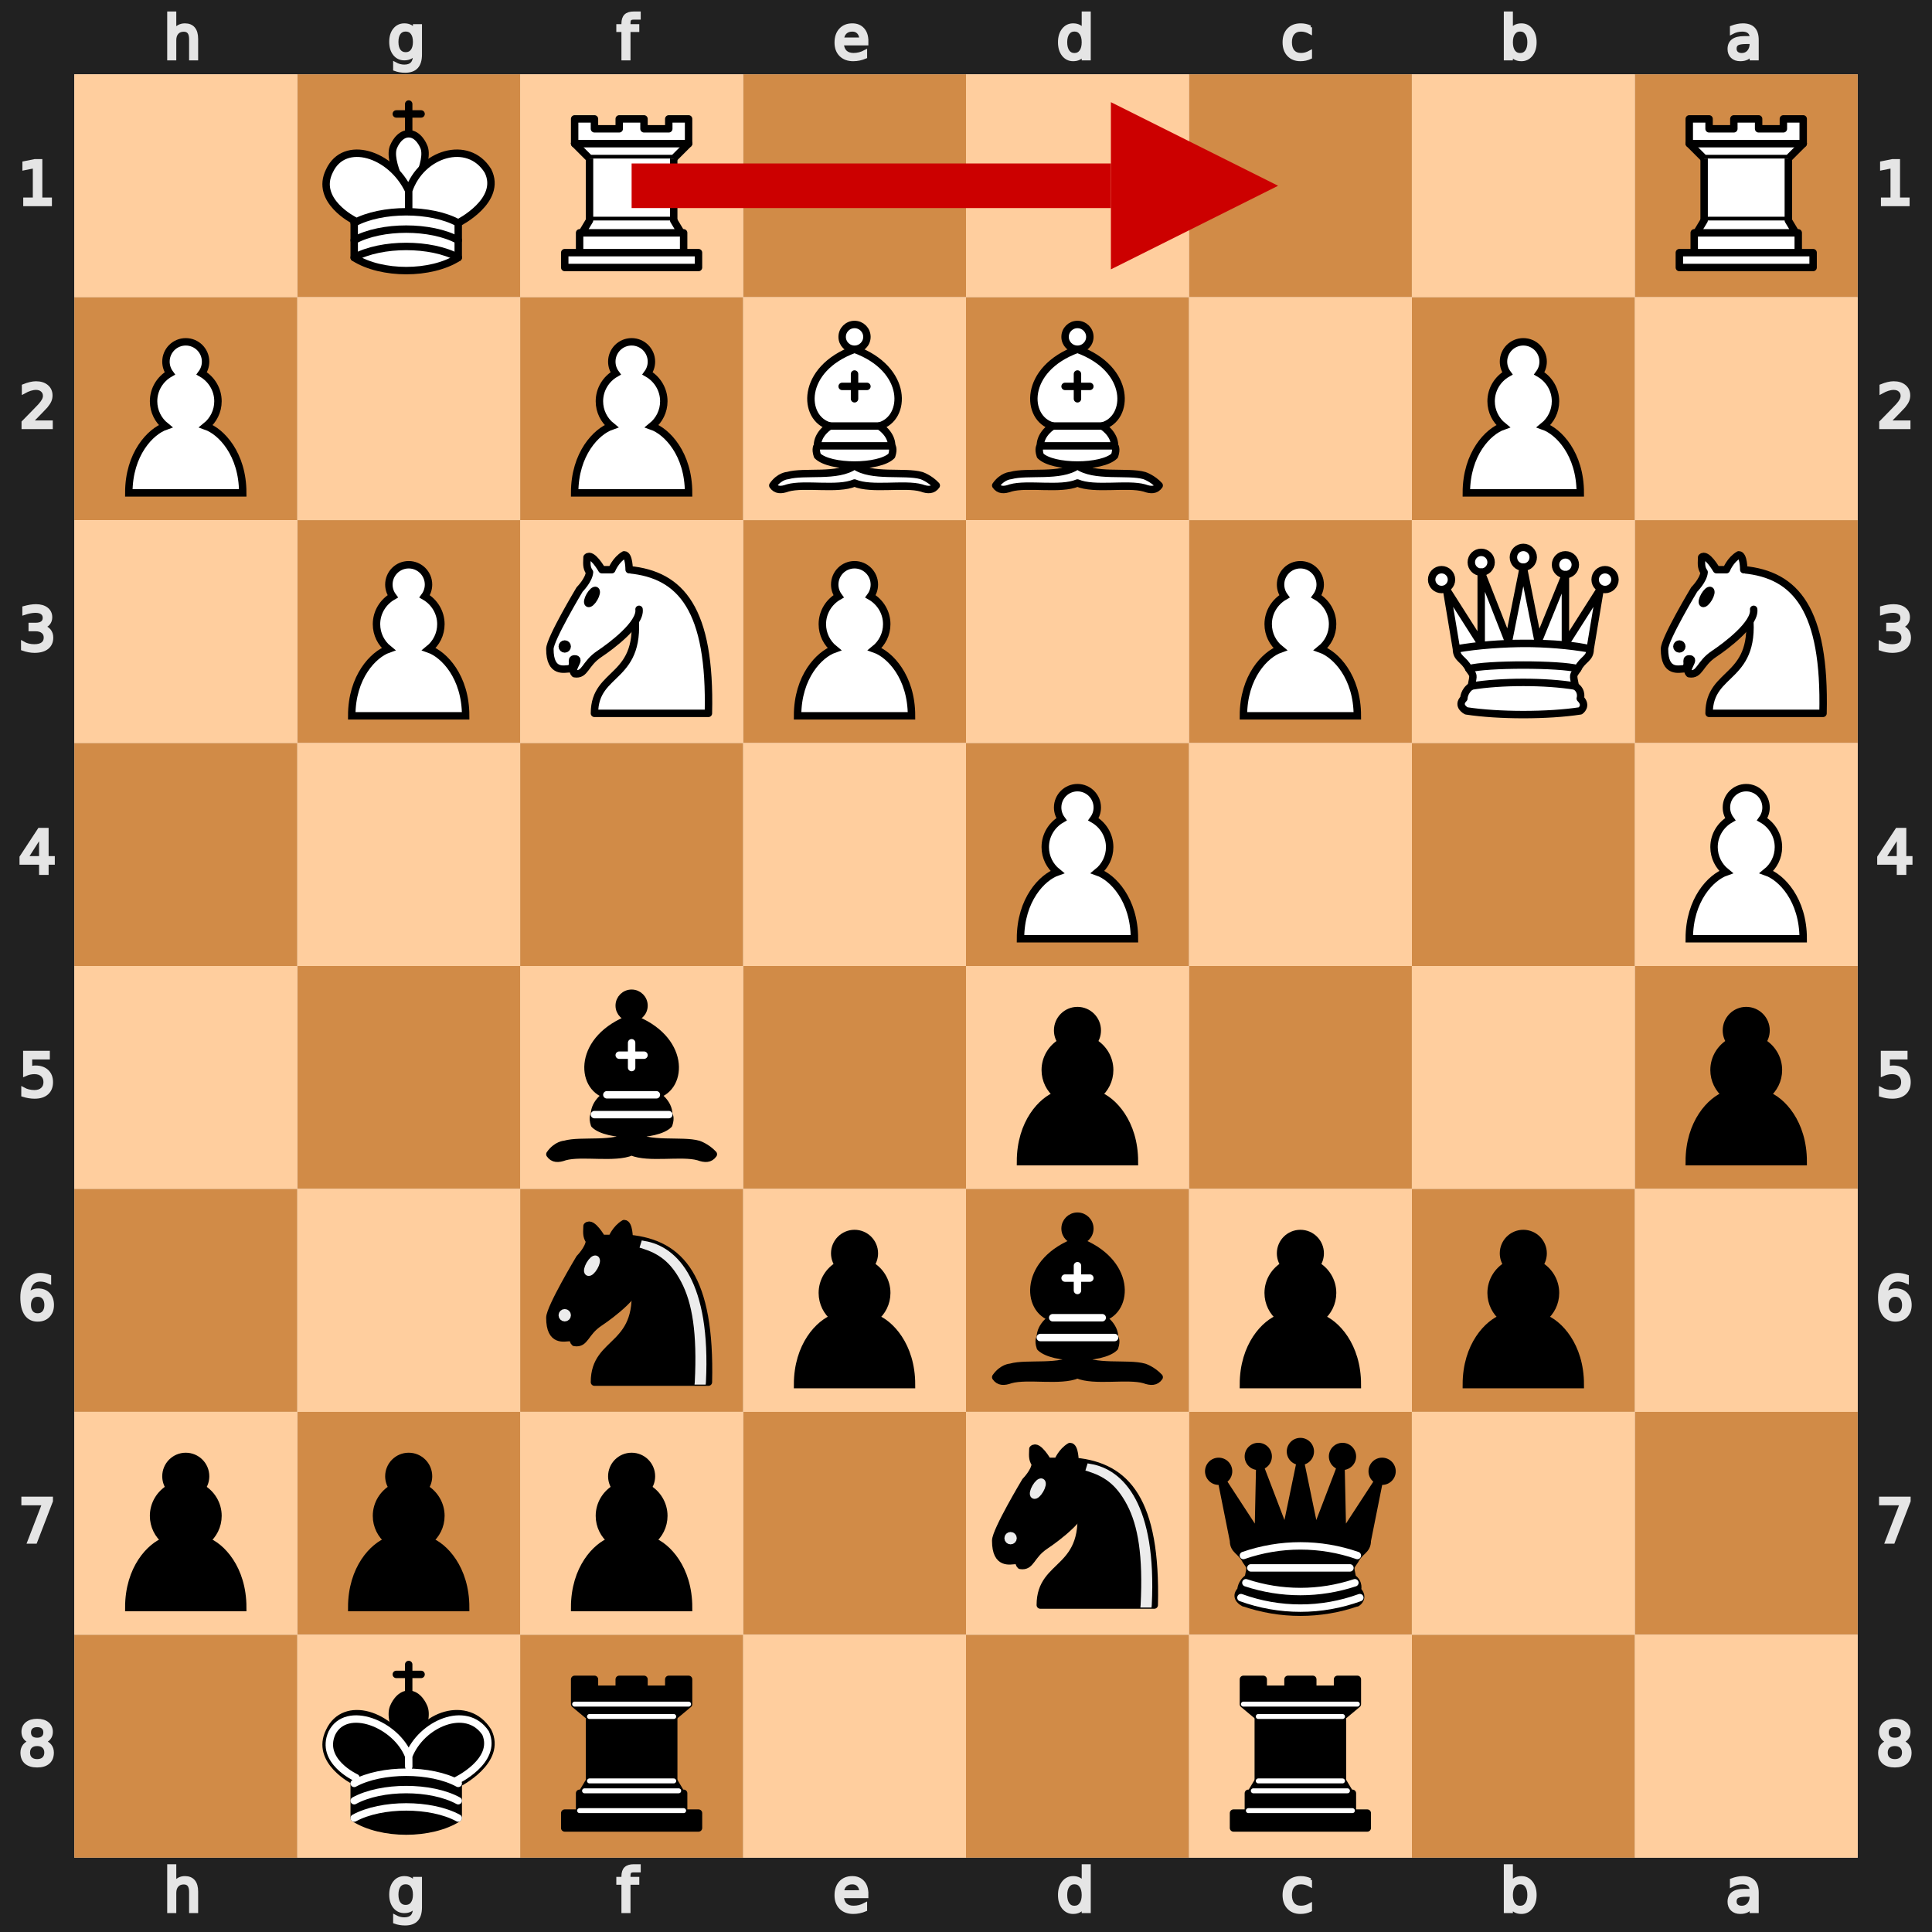
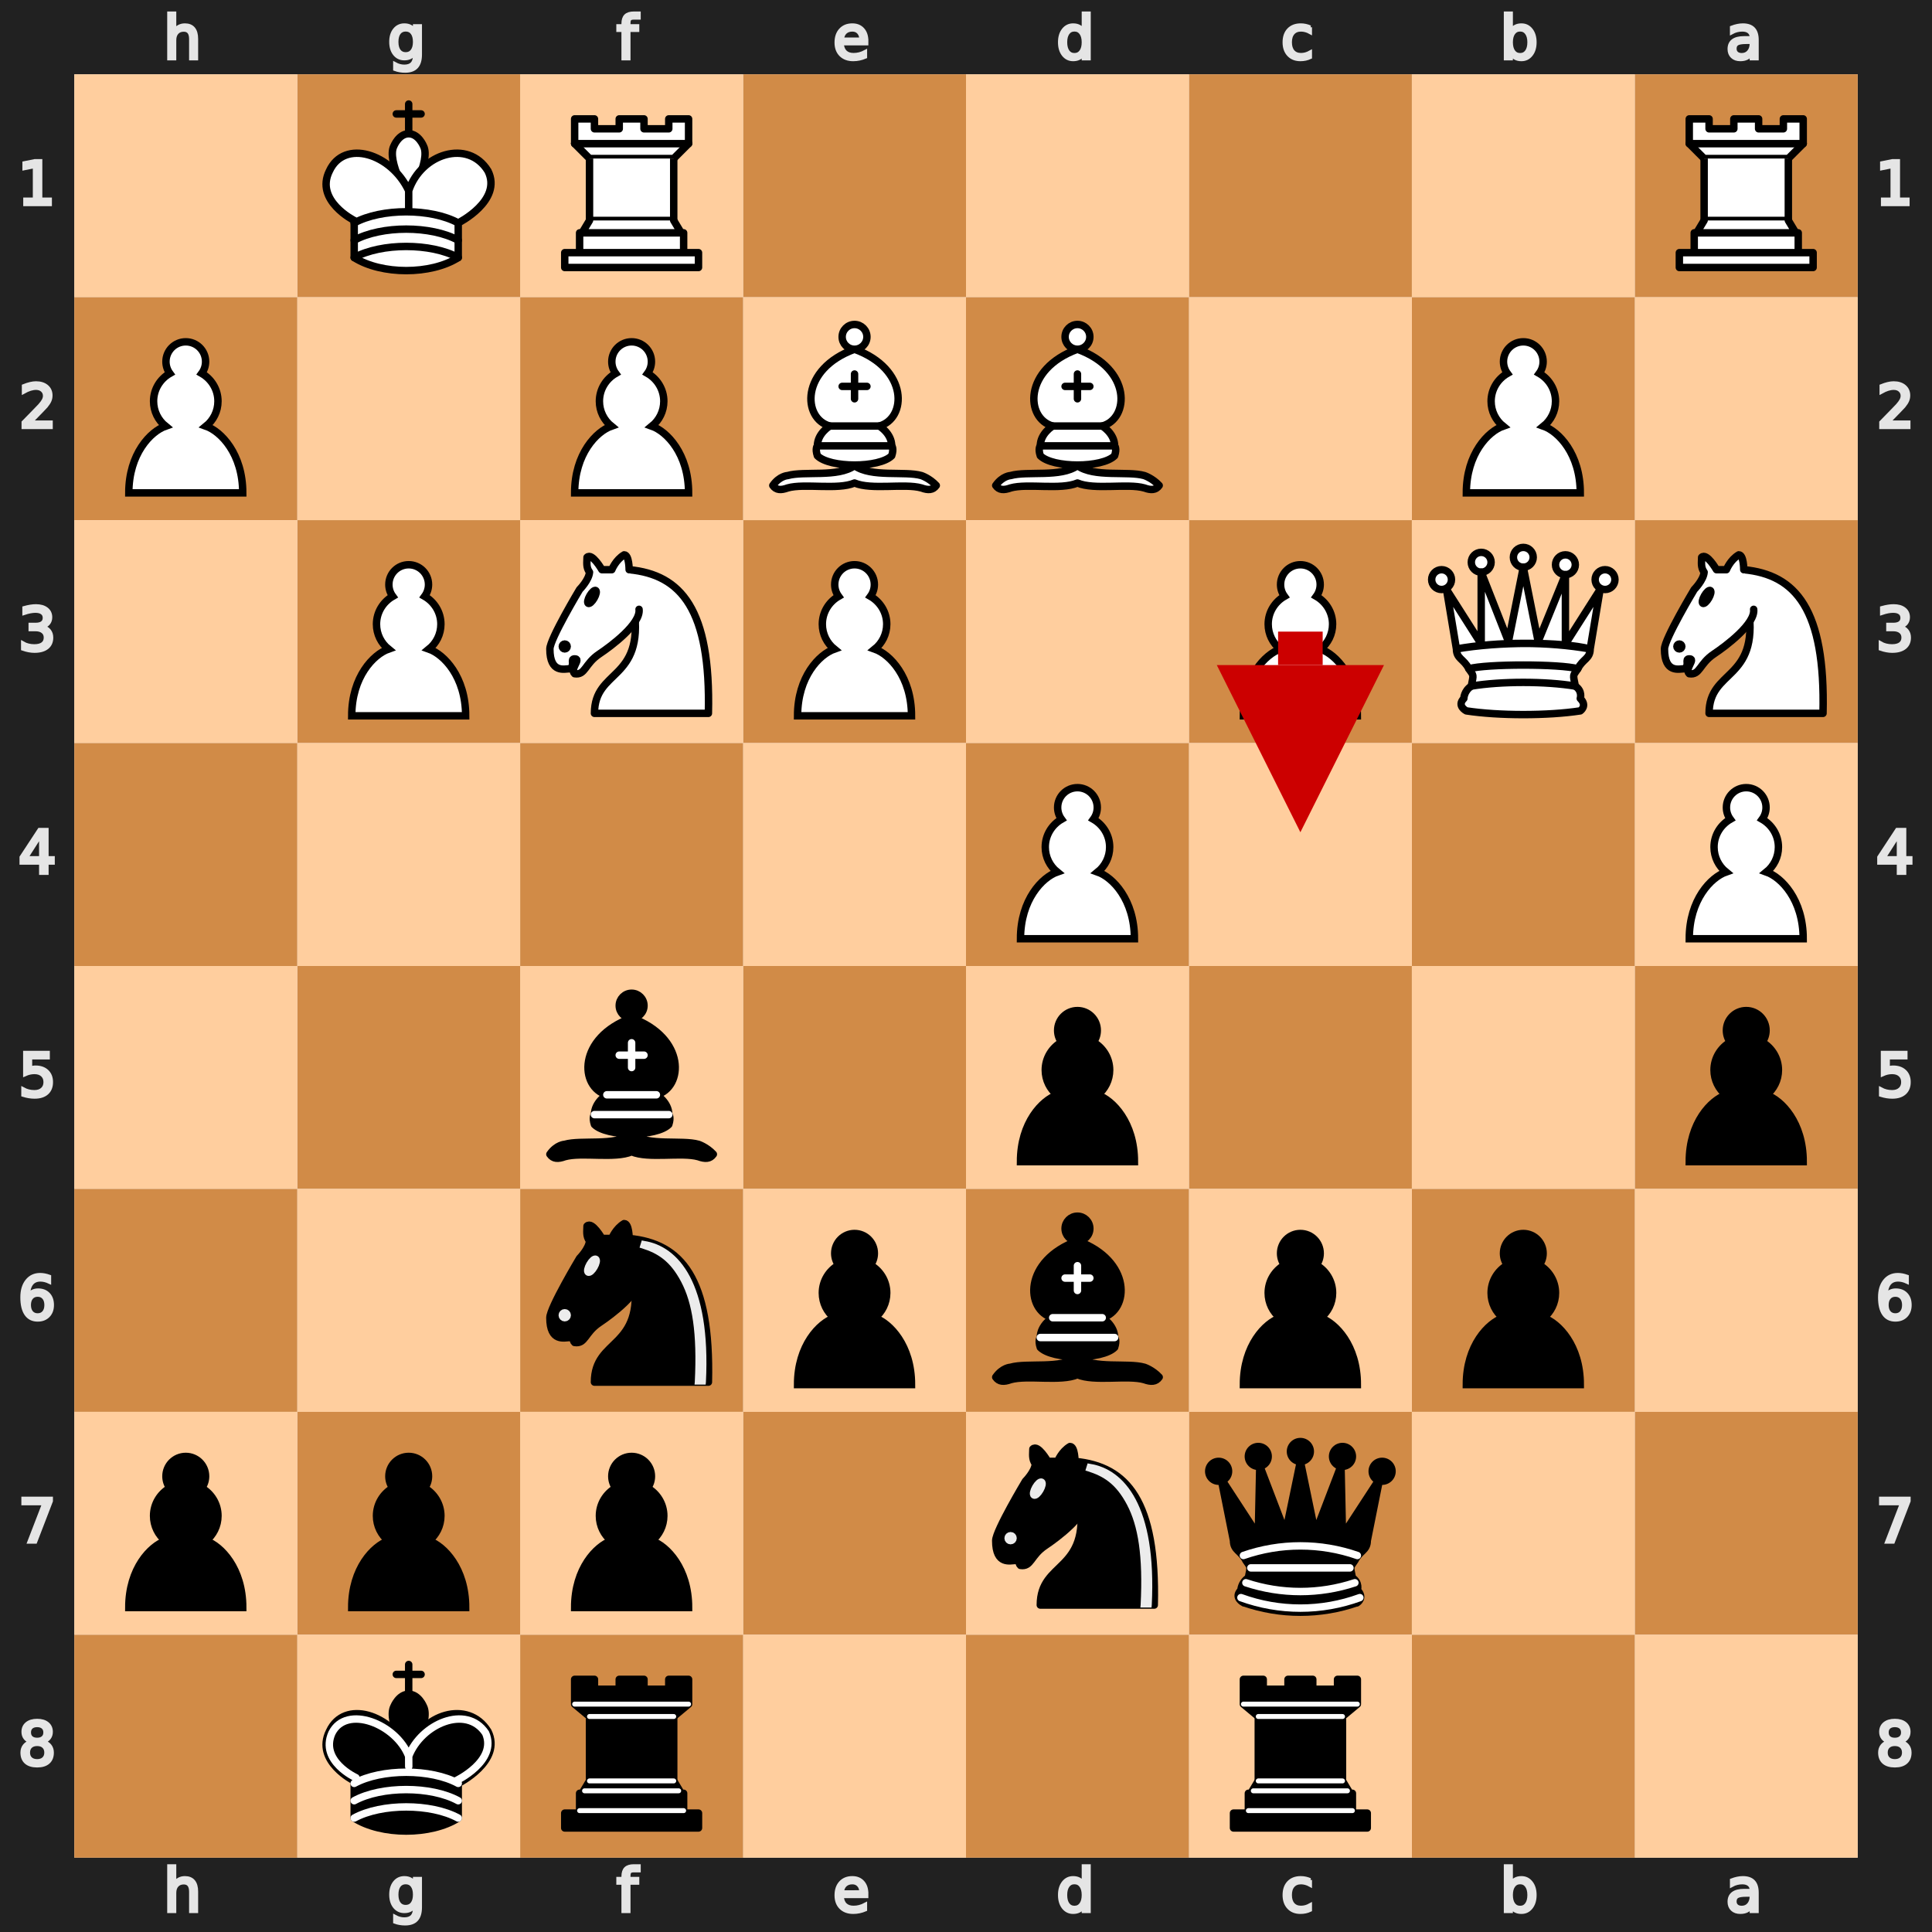
<svg xmlns="http://www.w3.org/2000/svg" xmlns:xlink="http://www.w3.org/1999/xlink" viewBox="0 0 390 390" width="520" height="520">
  <defs>
    <g id="white-pawn" class="white pawn">
      <path d="M22.5 9c-2.21 0-4 1.79-4 4 0 .89.29 1.71.78 2.38C17.33 16.5 16 18.59 16 21c0 2.03.94 3.84 2.41 5.03-3 1.06-7.41 5.55-7.41 13.47h23c0-7.92-4.41-12.41-7.41-13.47 1.47-1.19 2.41-3 2.41-5.03 0-2.41-1.33-4.5-3.28-5.62.49-.67.78-1.49.78-2.38 0-2.21-1.79-4-4-4z" fill="#fff" stroke="#000" stroke-width="1.5" stroke-linecap="round" />
    </g>
    <g id="white-knight" class="white knight" fill="none" fill-rule="evenodd" stroke="#000" stroke-width="1.5" stroke-linecap="round" stroke-linejoin="round">
      <path d="M 22,10 C 32.5,11 38.5,18 38,39 L 15,39 C 15,30 25,32.5 23,18" style="fill:#ffffff; stroke:#000000;" />
      <path d="M 24,18 C 24.38,20.91 18.45,25.37 16,27 C 13,29 13.18,31.34 11,31 C 9.958,30.06 12.41,27.96 11,28 C 10,28 11.19,29.23 10,30 C 9,30 5.997,31 6,26 C 6,24 12,14 12,14 C 12,14 13.89,12.1 14,10.5 C 13.27,9.506 13.5,8.5 13.5,7.5 C 14.5,6.5 16.5,10 16.5,10 L 18.5,10 C 18.5,10 19.28,8.008 21,7 C 22,7 22,10 22,10" style="fill:#ffffff; stroke:#000000;" />
      <path d="M 9.5 25.5 A 0.5 0.5 0 1 1 8.5,25.5 A 0.5 0.5 0 1 1 9.5 25.5 z" style="fill:#000000; stroke:#000000;" />
      <path d="M 15 15.5 A 0.5 1.5 0 1 1 14,15.5 A 0.5 1.5 0 1 1 15 15.5 z" transform="matrix(0.866,0.5,-0.5,0.866,9.693,-5.173)" style="fill:#000000; stroke:#000000;" />
    </g>
    <g id="white-bishop" class="white bishop" fill="none" fill-rule="evenodd" stroke="#000" stroke-width="1.5" stroke-linecap="round" stroke-linejoin="round">
      <g fill="#fff" stroke-linecap="butt">
        <path d="M9 36c3.39-.97 10.11.43 13.5-2 3.39 2.43 10.11 1.03 13.5 2 0 0 1.65.54 3 2-.68.97-1.65.99-3 .5-3.39-.97-10.11.46-13.5-1-3.39 1.46-10.11.03-13.5 1-1.354.49-2.323.47-3-.5 1.354-1.94 3-2 3-2zM15 32c2.5 2.5 12.5 2.5 15 0 .5-1.5 0-2 0-2 0-2.5-2.5-4-2.5-4 5.5-1.5 6-11.5-5-15.5-11 4-10.5 14-5 15.5 0 0-2.5 1.5-2.5 4 0 0-.5.5 0 2zM25 8a2.5 2.5 0 1 1-5 0 2.5 2.5 0 1 1 5 0z" />
      </g>
      <path d="M17.5 26h10M15 30h15m-7.5-14.5v5M20 18h5" stroke-linejoin="miter" />
    </g>
    <g id="white-rook" class="white rook" fill="#fff" fill-rule="evenodd" stroke="#000" stroke-width="1.5" stroke-linecap="round" stroke-linejoin="round">
      <path d="M9 39h27v-3H9v3zM12 36v-4h21v4H12zM11 14V9h4v2h5V9h5v2h5V9h4v5" stroke-linecap="butt" />
      <path d="M34 14l-3 3H14l-3-3" />
      <path d="M31 17v12.5H14V17" stroke-linecap="butt" stroke-linejoin="miter" />
      <path d="M31 29.5l1.5 2.5h-20l1.5-2.5" />
      <path d="M11 14h23" fill="none" stroke-linejoin="miter" />
    </g>
    <g id="white-queen" class="white queen" fill="#fff" fill-rule="evenodd" stroke="#000" stroke-width="1.5" stroke-linecap="round" stroke-linejoin="round">
      <path d="M8 12a2 2 0 1 1-4 0 2 2 0 1 1 4 0zM24.5 7.5a2 2 0 1 1-4 0 2 2 0 1 1 4 0zM41 12a2 2 0 1 1-4 0 2 2 0 1 1 4 0zM16 8.5a2 2 0 1 1-4 0 2 2 0 1 1 4 0zM33 9a2 2 0 1 1-4 0 2 2 0 1 1 4 0z" />
      <path d="M9 26c8.5-1.5 21-1.5 27 0l2-12-7 11V11l-5.5 13.5-3-15-3 15-5.5-14V25L7 14l2 12zM9 26c0 2 1.5 2 2.5 4 1 1.5 1 1 .5 3.5-1.5 1-1.5 2.5-1.5 2.5-1.5 1.5.5 2.5.5 2.5 6.5 1 16.5 1 23 0 0 0 1.5-1 0-2.5 0 0 .5-1.5-1-2.5-.5-2.5-.5-2 .5-3.5 1-2 2.5-2 2.5-4-8.5-1.5-18.5-1.5-27 0z" stroke-linecap="butt" />
      <path d="M11.5 30c3.5-1 18.5-1 22 0M12 33.5c6-1 15-1 21 0" fill="none" />
    </g>
    <g id="white-king" class="white king" fill="none" fill-rule="evenodd" stroke="#000" stroke-width="1.5" stroke-linecap="round" stroke-linejoin="round">
      <path d="M22.5 11.63V6M20 8h5" stroke-linejoin="miter" />
      <path d="M22.5 25s4.5-7.5 3-10.5c0 0-1-2.5-3-2.5s-3 2.5-3 2.5c-1.5 3 3 10.5 3 10.5" fill="#fff" stroke-linecap="butt" stroke-linejoin="miter" />
      <path d="M11.5 37c5.5 3.5 15.5 3.5 21 0v-7s9-4.5 6-10.5c-4-6.5-13.5-3.5-16 4V27v-3.5c-3.5-7.5-13-10.5-16-4-3 6 5 10 5 10V37z" fill="#fff" />
      <path d="M11.5 30c5.5-3 15.5-3 21 0m-21 3.5c5.5-3 15.5-3 21 0m-21 3.5c5.5-3 15.5-3 21 0" />
    </g>
    <g id="black-pawn" class="black pawn">
      <path d="M22.5 9c-2.21 0-4 1.79-4 4 0 .89.29 1.71.78 2.38C17.33 16.5 16 18.59 16 21c0 2.03.94 3.84 2.41 5.03-3 1.06-7.41 5.55-7.41 13.47h23c0-7.92-4.41-12.41-7.41-13.47 1.47-1.19 2.41-3 2.41-5.03 0-2.41-1.33-4.5-3.28-5.62.49-.67.78-1.49.78-2.38 0-2.21-1.79-4-4-4z" fill="#000" stroke="#000" stroke-width="1.5" stroke-linecap="round" />
    </g>
    <g id="black-knight" class="black knight" fill="none" fill-rule="evenodd" stroke="#000" stroke-width="1.5" stroke-linecap="round" stroke-linejoin="round">
      <path d="M 22,10 C 32.5,11 38.5,18 38,39 L 15,39 C 15,30 25,32.5 23,18" style="fill:#000000; stroke:#000000;" />
      <path d="M 24,18 C 24.38,20.91 18.45,25.37 16,27 C 13,29 13.18,31.34 11,31 C 9.958,30.06 12.41,27.96 11,28 C 10,28 11.19,29.23 10,30 C 9,30 5.997,31 6,26 C 6,24 12,14 12,14 C 12,14 13.89,12.1 14,10.5 C 13.27,9.506 13.5,8.5 13.5,7.5 C 14.5,6.5 16.5,10 16.5,10 L 18.5,10 C 18.5,10 19.28,8.008 21,7 C 22,7 22,10 22,10" style="fill:#000000; stroke:#000000;" />
      <path d="M 9.5 25.5 A 0.5 0.5 0 1 1 8.5,25.5 A 0.5 0.5 0 1 1 9.5 25.5 z" style="fill:#ececec; stroke:#ececec;" />
      <path d="M 15 15.5 A 0.5 1.5 0 1 1 14,15.5 A 0.5 1.5 0 1 1 15 15.5 z" transform="matrix(0.866,0.5,-0.5,0.866,9.693,-5.173)" style="fill:#ececec; stroke:#ececec;" />
      <path d="M 24.55,10.4 L 24.1,11.85 L 24.6,12 C 27.75,13 30.25,14.49 32.5,18.75 C 34.75,23.01 35.75,29.06 35.25,39 L 35.2,39.5 L 37.45,39.5 L 37.5,39 C 38,28.94 36.62,22.15 34.25,17.66 C 31.88,13.17 28.46,11.02 25.06,10.5 L 24.55,10.4 z " style="fill:#ececec; stroke:none;" />
    </g>
    <g id="black-bishop" class="black bishop" fill="none" fill-rule="evenodd" stroke="#000" stroke-width="1.5" stroke-linecap="round" stroke-linejoin="round">
      <path d="M9 36c3.39-.97 10.11.43 13.5-2 3.39 2.43 10.11 1.03 13.5 2 0 0 1.65.54 3 2-.68.97-1.65.99-3 .5-3.39-.97-10.11.46-13.5-1-3.39 1.46-10.11.03-13.5 1-1.354.49-2.323.47-3-.5 1.354-1.94 3-2 3-2zm6-4c2.5 2.5 12.5 2.5 15 0 .5-1.5 0-2 0-2 0-2.5-2.5-4-2.5-4 5.5-1.5 6-11.5-5-15.5-11 4-10.5 14-5 15.5 0 0-2.5 1.5-2.5 4 0 0-.5.5 0 2zM25 8a2.5 2.5 0 1 1-5 0 2.5 2.5 0 1 1 5 0z" fill="#000" stroke-linecap="butt" />
      <path d="M17.5 26h10M15 30h15m-7.5-14.5v5M20 18h5" stroke="#fff" stroke-linejoin="miter" />
    </g>
    <g id="black-rook" class="black rook" fill="#000" fill-rule="evenodd" stroke="#000" stroke-width="1.5" stroke-linecap="round" stroke-linejoin="round">
      <path d="M9 39h27v-3H9v3zM12.5 32l1.5-2.5h17l1.5 2.5h-20zM12 36v-4h21v4H12z" stroke-linecap="butt" />
      <path d="M14 29.5v-13h17v13H14z" stroke-linecap="butt" stroke-linejoin="miter" />
      <path d="M14 16.5L11 14h23l-3 2.5H14zM11 14V9h4v2h5V9h5v2h5V9h4v5H11z" stroke-linecap="butt" />
      <path d="M12 35.5h21M13 31.5h19M14 29.5h17M14 16.5h17M11 14h23" fill="none" stroke="#fff" stroke-width="1" stroke-linejoin="miter" />
    </g>
    <g id="black-queen" class="black queen" fill="#000" fill-rule="evenodd" stroke="#000" stroke-width="1.5" stroke-linecap="round" stroke-linejoin="round">
      <g fill="#000" stroke="none">
        <circle cx="6" cy="12" r="2.75" />
        <circle cx="14" cy="9" r="2.75" />
        <circle cx="22.5" cy="8" r="2.75" />
        <circle cx="31" cy="9" r="2.75" />
        <circle cx="39" cy="12" r="2.75" />
      </g>
      <path d="M9 26c8.5-1.5 21-1.5 27 0l2.5-12.5L31 25l-.3-14.1-5.2 13.6-3-14.5-3 14.5-5.2-13.6L14 25 6.5 13.5 9 26zM9 26c0 2 1.5 2 2.5 4 1 1.5 1 1 .5 3.5-1.5 1-1.5 2.5-1.5 2.5-1.5 1.5.5 2.5.5 2.5 6.5 1 16.5 1 23 0 0 0 1.5-1 0-2.5 0 0 .5-1.5-1-2.5-.5-2.5-.5-2 .5-3.5 1-2 2.5-2 2.5-4-8.5-1.5-18.5-1.5-27 0z" stroke-linecap="butt" />
      <path d="M11 38.5a35 35 1 0 0 23 0" fill="none" stroke-linecap="butt" />
      <path d="M11 29a35 35 1 0 1 23 0M12.5 31.5h20M11.5 34.5a35 35 1 0 0 22 0M10.5 37.5a35 35 1 0 0 24 0" fill="none" stroke="#fff" />
    </g>
    <g id="black-king" class="black king" fill="none" fill-rule="evenodd" stroke="#000" stroke-width="1.5" stroke-linecap="round" stroke-linejoin="round">
      <path d="M22.5 11.63V6" stroke-linejoin="miter" />
      <path d="M22.5 25s4.5-7.5 3-10.5c0 0-1-2.5-3-2.5s-3 2.5-3 2.5c-1.5 3 3 10.5 3 10.5" fill="#000" stroke-linecap="butt" stroke-linejoin="miter" />
      <path d="M11.5 37c5.5 3.5 15.5 3.5 21 0v-7s9-4.5 6-10.5c-4-6.5-13.5-3.5-16 4V27v-3.5c-3.5-7.5-13-10.5-16-4-3 6 5 10 5 10V37z" fill="#000" />
      <path d="M20 8h5" stroke-linejoin="miter" />
      <path d="M32 29.5s8.5-4 6.03-9.65C34.15 14 25 18 22.5 24.5l.01 2.1-.01-2.1C20 18 9.906 14 6.997 19.85c-2.497 5.65 4.853 9 4.853 9M11.5 30c5.5-3 15.5-3 21 0m-21 3.5c5.5-3 15.5-3 21 0m-21 3.5c5.5-3 15.5-3 21 0" stroke="#fff" />
    </g>
  </defs>
  <rect x="7.5" y="7.5" width="375" height="375" fill="none" stroke="#212121" stroke-width="15" />
  <g transform="translate(335, 1) scale(0.75, 0.75)" fill="#e5e5e5" stroke="#e5e5e5">
    <path d="M23.328 10.016q-1.742 0-2.414.398-.672.398-.672 1.36 0 .765.5 1.218.508.445 1.375.445 1.196 0 1.914-.843.727-.852.727-2.258v-.32zm2.867-.594v4.992h-1.437v-1.328q-.492.797-1.227 1.18-.734.375-1.797.375-1.343 0-2.14-.75-.79-.758-.79-2.024 0-1.476.985-2.226.992-.75 2.953-.75h2.016V8.75q0-.992-.656-1.531-.649-.547-1.829-.547-.75 0-1.46.18-.711.18-1.368.539V6.062q.79-.304 1.532-.453.742-.156 1.445-.156 1.898 0 2.836.984.937.985.937 2.985z" />
  </g>
  <g transform="translate(335, 375) scale(0.75, 0.75)" fill="#e5e5e5" stroke="#e5e5e5">
    <path d="M23.328 10.016q-1.742 0-2.414.398-.672.398-.672 1.36 0 .765.5 1.218.508.445 1.375.445 1.196 0 1.914-.843.727-.852.727-2.258v-.32zm2.867-.594v4.992h-1.437v-1.328q-.492.797-1.227 1.18-.734.375-1.797.375-1.343 0-2.14-.75-.79-.758-.79-2.024 0-1.476.985-2.226.992-.75 2.953-.75h2.016V8.75q0-.992-.656-1.531-.649-.547-1.829-.547-.75 0-1.46.18-.711.18-1.368.539V6.062q.79-.304 1.532-.453.742-.156 1.445-.156 1.898 0 2.836.984.937.985.937 2.985z" />
  </g>
  <g transform="translate(290, 1) scale(0.75, 0.75)" fill="#e5e5e5" stroke="#e5e5e5">
    <path d="M24.922 10.047q0-1.586-.656-2.485-.649-.906-1.79-.906-1.14 0-1.796.906-.649.899-.649 2.485 0 1.586.649 2.492.656.898 1.797.898 1.14 0 1.789-.898.656-.906.656-2.492zm-4.89-3.055q.452-.781 1.14-1.156.695-.383 1.656-.383 1.594 0 2.586 1.266 1 1.265 1 3.328 0 2.062-1 3.328-.992 1.266-2.586 1.266-.96 0-1.656-.375-.688-.383-1.14-1.164v1.312h-1.446V2.258h1.445z" />
  </g>
  <g transform="translate(290, 375) scale(0.75, 0.75)" fill="#e5e5e5" stroke="#e5e5e5">
    <path d="M24.922 10.047q0-1.586-.656-2.485-.649-.906-1.79-.906-1.14 0-1.796.906-.649.899-.649 2.485 0 1.586.649 2.492.656.898 1.797.898 1.14 0 1.789-.898.656-.906.656-2.492zm-4.89-3.055q.452-.781 1.14-1.156.695-.383 1.656-.383 1.594 0 2.586 1.266 1 1.265 1 3.328 0 2.062-1 3.328-.992 1.266-2.586 1.266-.96 0-1.656-.375-.688-.383-1.14-1.164v1.312h-1.446V2.258h1.445z" />
  </g>
  <g transform="translate(245, 1) scale(0.75, 0.75)" fill="#e5e5e5" stroke="#e5e5e5">
    <path d="M25.96 6v1.344q-.608-.336-1.226-.5-.609-.172-1.234-.172-1.398 0-2.172.89-.773.883-.773 2.485 0 1.601.773 2.492.774.883 2.172.883.625 0 1.234-.164.618-.172 1.227-.508v1.328q-.602.281-1.25.422-.64.14-1.367.14-1.977 0-3.14-1.242-1.165-1.242-1.165-3.351 0-2.14 1.172-3.367 1.18-1.227 3.227-1.227.664 0 1.296.14.633.134 1.227.407z" />
  </g>
  <g transform="translate(245, 375) scale(0.75, 0.75)" fill="#e5e5e5" stroke="#e5e5e5">
    <path d="M25.96 6v1.344q-.608-.336-1.226-.5-.609-.172-1.234-.172-1.398 0-2.172.89-.773.883-.773 2.485 0 1.601.773 2.492.774.883 2.172.883.625 0 1.234-.164.618-.172 1.227-.508v1.328q-.602.281-1.25.422-.64.14-1.367.14-1.977 0-3.14-1.242-1.165-1.242-1.165-3.351 0-2.14 1.172-3.367 1.18-1.227 3.227-1.227.664 0 1.296.14.633.134 1.227.407z" />
  </g>
  <g transform="translate(200, 1) scale(0.75, 0.75)" fill="#e5e5e5" stroke="#e5e5e5">
    <path d="M24.973 6.992V2.258h1.437v12.156h-1.437v-1.312q-.453.78-1.149 1.164-.687.375-1.656.375-1.586 0-2.586-1.266-.992-1.266-.992-3.328 0-2.063.992-3.328 1-1.266 2.586-1.266.969 0 1.656.383.696.375 1.149 1.156zm-4.899 3.055q0 1.586.649 2.492.656.898 1.797.898 1.14 0 1.796-.898.657-.906.657-2.492 0-1.586-.657-2.485-.656-.906-1.796-.906-1.141 0-1.797.906-.649.899-.649 2.485z" />
  </g>
  <g transform="translate(200, 375) scale(0.75, 0.75)" fill="#e5e5e5" stroke="#e5e5e5">
    <path d="M24.973 6.992V2.258h1.437v12.156h-1.437v-1.312q-.453.78-1.149 1.164-.687.375-1.656.375-1.586 0-2.586-1.266-.992-1.266-.992-3.328 0-2.063.992-3.328 1-1.266 2.586-1.266.969 0 1.656.383.696.375 1.149 1.156zm-4.899 3.055q0 1.586.649 2.492.656.898 1.797.898 1.14 0 1.796-.898.657-.906.657-2.492 0-1.586-.657-2.485-.656-.906-1.796-.906-1.141 0-1.797.906-.649.899-.649 2.485z" />
  </g>
  <g transform="translate(155, 1) scale(0.75, 0.75)" fill="#e5e5e5" stroke="#e5e5e5">
    <path d="M26.555 9.68v.703h-6.61q.094 1.484.89 2.265.806.774 2.235.774.828 0 1.602-.203.781-.203 1.547-.61v1.36q-.774.328-1.586.5-.813.172-1.649.172-2.093 0-3.32-1.22-1.219-1.218-1.219-3.296 0-2.148 1.157-3.406 1.164-1.266 3.132-1.266 1.766 0 2.79 1.14 1.03 1.134 1.03 3.087zm-1.438-.422q-.015-1.18-.664-1.883-.64-.703-1.703-.703-1.203 0-1.93.68-.718.68-.828 1.914z" />
  </g>
  <g transform="translate(155, 375) scale(0.75, 0.75)" fill="#e5e5e5" stroke="#e5e5e5">
    <path d="M26.555 9.68v.703h-6.61q.094 1.484.89 2.265.806.774 2.235.774.828 0 1.602-.203.781-.203 1.547-.61v1.36q-.774.328-1.586.5-.813.172-1.649.172-2.093 0-3.32-1.22-1.219-1.218-1.219-3.296 0-2.148 1.157-3.406 1.164-1.266 3.132-1.266 1.766 0 2.79 1.14 1.03 1.134 1.03 3.087zm-1.438-.422q-.015-1.18-.664-1.883-.64-.703-1.703-.703-1.203 0-1.93.68-.718.68-.828 1.914z" />
  </g>
  <g transform="translate(110, 1) scale(0.75, 0.75)" fill="#e5e5e5" stroke="#e5e5e5">
    <path d="M25.285 2.258v1.195H23.91q-.773 0-1.078.313-.297.312-.297 1.125v.773h2.367v1.117h-2.367v7.633H21.09V6.781h-1.375V5.664h1.375v-.61q0-1.46.68-2.124.68-.672 2.156-.672z" />
  </g>
  <g transform="translate(110, 375) scale(0.75, 0.75)" fill="#e5e5e5" stroke="#e5e5e5">
    <path d="M25.285 2.258v1.195H23.91q-.773 0-1.078.313-.297.312-.297 1.125v.773h2.367v1.117h-2.367v7.633H21.09V6.781h-1.375V5.664h1.375v-.61q0-1.46.68-2.124.68-.672 2.156-.672z" />
  </g>
  <g transform="translate(65, 1) scale(0.75, 0.75)" fill="#e5e5e5" stroke="#e5e5e5">
    <path d="M24.973 9.937q0-1.562-.649-2.421-.64-.86-1.804-.86-1.157 0-1.805.86-.64.859-.64 2.421 0 1.555.64 2.415.648.859 1.805.859 1.164 0 1.804-.86.649-.859.649-2.414zm1.437 3.391q0 2.234-.992 3.32-.992 1.094-3.04 1.094-.757 0-1.429-.117-.672-.11-1.304-.344v-1.398q.632.344 1.25.508.617.164 1.257.164 1.414 0 2.118-.743.703-.734.703-2.226v-.711q-.446.773-1.141 1.156-.695.383-1.664.383-1.61 0-2.594-1.227-.984-1.226-.984-3.25 0-2.03.984-3.257.985-1.227 2.594-1.227.969 0 1.664.383t1.14 1.156V5.664h1.438z" />
  </g>
  <g transform="translate(65, 375) scale(0.75, 0.75)" fill="#e5e5e5" stroke="#e5e5e5">
    <path d="M24.973 9.937q0-1.562-.649-2.421-.64-.86-1.804-.86-1.157 0-1.805.86-.64.859-.64 2.421 0 1.555.64 2.415.648.859 1.805.859 1.164 0 1.804-.86.649-.859.649-2.414zm1.437 3.391q0 2.234-.992 3.32-.992 1.094-3.04 1.094-.757 0-1.429-.117-.672-.11-1.304-.344v-1.398q.632.344 1.25.508.617.164 1.257.164 1.414 0 2.118-.743.703-.734.703-2.226v-.711q-.446.773-1.141 1.156-.695.383-1.664.383-1.61 0-2.594-1.227-.984-1.226-.984-3.25 0-2.03.984-3.257.985-1.227 2.594-1.227.969 0 1.664.383t1.14 1.156V5.664h1.438z" />
  </g>
  <g transform="translate(20, 1) scale(0.75, 0.75)" fill="#e5e5e5" stroke="#e5e5e5">
    <path d="M26.164 9.133v5.281h-1.437V9.18q0-1.243-.485-1.86-.484-.617-1.453-.617-1.164 0-1.836.742-.672.742-.672 2.024v4.945h-1.445V2.258h1.445v4.765q.516-.789 1.211-1.18.703-.39 1.617-.39 1.508 0 2.282.938.773.93.773 2.742z" />
  </g>
  <g transform="translate(20, 375) scale(0.75, 0.75)" fill="#e5e5e5" stroke="#e5e5e5">
    <path d="M26.164 9.133v5.281h-1.437V9.18q0-1.243-.485-1.86-.484-.617-1.453-.617-1.164 0-1.836.742-.672.742-.672 2.024v4.945h-1.445V2.258h1.445v4.765q.516-.789 1.211-1.18.703-.39 1.617-.39 1.508 0 2.282.938.773.93.773 2.742z" />
  </g>
  <g transform="translate(0, 20) scale(0.75, 0.75)" fill="#e5e5e5" stroke="#e5e5e5">
    <path d="M6.754 26.996h2.578v-8.898l-2.805.562v-1.437l2.79-.563h1.578v10.336h2.578v1.328h-6.72z" />
  </g>
  <g transform="translate(375, 20) scale(0.75, 0.75)" fill="#e5e5e5" stroke="#e5e5e5">
    <path d="M6.754 26.996h2.578v-8.898l-2.805.562v-1.437l2.79-.563h1.578v10.336h2.578v1.328h-6.72z" />
  </g>
  <g transform="translate(0, 65) scale(0.75, 0.75)" fill="#e5e5e5" stroke="#e5e5e5">
    <path d="M8.195 26.996h5.508v1.328H6.297v-1.328q.898-.93 2.445-2.492 1.555-1.57 1.953-2.024.758-.851 1.055-1.437.305-.594.305-1.164 0-.93-.657-1.516-.648-.586-1.695-.586-.742 0-1.57.258-.82.258-1.758.781v-1.593q.953-.383 1.781-.578.828-.196 1.516-.196 1.812 0 2.89.906 1.079.907 1.079 2.422 0 .72-.274 1.368-.265.64-.976 1.515-.196.227-1.243 1.313-1.046 1.078-2.953 3.023z" />
  </g>
  <g transform="translate(375, 65) scale(0.75, 0.75)" fill="#e5e5e5" stroke="#e5e5e5">
    <path d="M8.195 26.996h5.508v1.328H6.297v-1.328q.898-.93 2.445-2.492 1.555-1.57 1.953-2.024.758-.851 1.055-1.437.305-.594.305-1.164 0-.93-.657-1.516-.648-.586-1.695-.586-.742 0-1.57.258-.82.258-1.758.781v-1.593q.953-.383 1.781-.578.828-.196 1.516-.196 1.812 0 2.89.906 1.079.907 1.079 2.422 0 .72-.274 1.368-.265.64-.976 1.515-.196.227-1.243 1.313-1.046 1.078-2.953 3.023z" />
  </g>
  <g transform="translate(0, 110) scale(0.75, 0.75)" fill="#e5e5e5" stroke="#e5e5e5">
    <path d="M11.434 22.035q1.132.242 1.765 1.008.64.766.64 1.89 0 1.727-1.187 2.672-1.187.946-3.375.946-.734 0-1.515-.149-.774-.14-1.602-.43V26.45q.656.383 1.438.578.78.196 1.632.196 1.485 0 2.258-.586.782-.586.782-1.703 0-1.032-.727-1.61-.719-.586-2.008-.586h-1.36v-1.297h1.423q1.164 0 1.78-.46.618-.47.618-1.344 0-.899-.64-1.375-.633-.485-1.82-.485-.65 0-1.391.141-.743.14-1.633.437V16.95q.898-.25 1.68-.375.788-.125 1.484-.125 1.797 0 2.844.82 1.046.813 1.046 2.204 0 .968-.554 1.64-.555.664-1.578.922z" />
  </g>
  <g transform="translate(375, 110) scale(0.75, 0.75)" fill="#e5e5e5" stroke="#e5e5e5">
    <path d="M11.434 22.035q1.132.242 1.765 1.008.64.766.64 1.89 0 1.727-1.187 2.672-1.187.946-3.375.946-.734 0-1.515-.149-.774-.14-1.602-.43V26.45q.656.383 1.438.578.78.196 1.632.196 1.485 0 2.258-.586.782-.586.782-1.703 0-1.032-.727-1.61-.719-.586-2.008-.586h-1.36v-1.297h1.423q1.164 0 1.78-.46.618-.47.618-1.344 0-.899-.64-1.375-.633-.485-1.82-.485-.65 0-1.391.141-.743.14-1.633.437V16.95q.898-.25 1.68-.375.788-.125 1.484-.125 1.797 0 2.844.82 1.046.813 1.046 2.204 0 .968-.554 1.64-.555.664-1.578.922z" />
  </g>
  <g transform="translate(0, 155) scale(0.75, 0.75)" fill="#e5e5e5" stroke="#e5e5e5">
    <path d="M11.016 18.035L7.03 24.262h3.985zm-.414-1.375h1.984v7.602h1.664v1.312h-1.664v2.75h-1.57v-2.75H5.75v-1.523z" />
  </g>
  <g transform="translate(375, 155) scale(0.75, 0.75)" fill="#e5e5e5" stroke="#e5e5e5">
    <path d="M11.016 18.035L7.03 24.262h3.985zm-.414-1.375h1.984v7.602h1.664v1.312h-1.664v2.75h-1.57v-2.75H5.75v-1.523z" />
  </g>
  <g transform="translate(0, 200) scale(0.75, 0.75)" fill="#e5e5e5" stroke="#e5e5e5">
    <path d="M6.719 16.66h6.195v1.328h-4.75v2.86q.344-.118.688-.172.343-.063.687-.063 1.953 0 3.094 1.07 1.14 1.07 1.14 2.899 0 1.883-1.171 2.93-1.172 1.039-3.305 1.039-.735 0-1.5-.125-.758-.125-1.57-.375v-1.586q.703.383 1.453.57.75.188 1.586.188 1.351 0 2.14-.711.79-.711.79-1.93 0-1.219-.79-1.93-.789-.71-2.14-.71-.633 0-1.266.14-.625.14-1.281.438z" />
  </g>
  <g transform="translate(375, 200) scale(0.75, 0.75)" fill="#e5e5e5" stroke="#e5e5e5">
    <path d="M6.719 16.66h6.195v1.328h-4.75v2.86q.344-.118.688-.172.343-.063.687-.063 1.953 0 3.094 1.07 1.14 1.07 1.14 2.899 0 1.883-1.171 2.93-1.172 1.039-3.305 1.039-.735 0-1.5-.125-.758-.125-1.57-.375v-1.586q.703.383 1.453.57.75.188 1.586.188 1.351 0 2.14-.711.79-.711.79-1.93 0-1.219-.79-1.93-.789-.71-2.14-.71-.633 0-1.266.14-.625.14-1.281.438z" />
  </g>
  <g transform="translate(0, 245) scale(0.75, 0.75)" fill="#e5e5e5" stroke="#e5e5e5">
    <path d="M10.137 21.863q-1.063 0-1.688.727-.617.726-.617 1.992 0 1.258.617 1.992.625.727 1.688.727 1.062 0 1.68-.727.624-.734.624-1.992 0-1.266-.625-1.992-.617-.727-1.68-.727zm3.133-4.945v1.437q-.594-.28-1.204-.43-.601-.148-1.195-.148-1.562 0-2.39 1.055-.82 1.055-.938 3.188.46-.68 1.156-1.04.696-.367 1.531-.367 1.758 0 2.774 1.07 1.023 1.063 1.023 2.899 0 1.797-1.062 2.883-1.063 1.086-2.828 1.086-2.024 0-3.094-1.547-1.07-1.555-1.07-4.5 0-2.766 1.312-4.406 1.313-1.649 3.524-1.649.593 0 1.195.117.61.118 1.266.352z" />
  </g>
  <g transform="translate(375, 245) scale(0.75, 0.75)" fill="#e5e5e5" stroke="#e5e5e5">
    <path d="M10.137 21.863q-1.063 0-1.688.727-.617.726-.617 1.992 0 1.258.617 1.992.625.727 1.688.727 1.062 0 1.68-.727.624-.734.624-1.992 0-1.266-.625-1.992-.617-.727-1.68-.727zm3.133-4.945v1.437q-.594-.28-1.204-.43-.601-.148-1.195-.148-1.562 0-2.39 1.055-.82 1.055-.938 3.188.46-.68 1.156-1.04.696-.367 1.531-.367 1.758 0 2.774 1.07 1.023 1.063 1.023 2.899 0 1.797-1.062 2.883-1.063 1.086-2.828 1.086-2.024 0-3.094-1.547-1.07-1.555-1.07-4.5 0-2.766 1.312-4.406 1.313-1.649 3.524-1.649.593 0 1.195.117.61.118 1.266.352z" />
  </g>
  <g transform="translate(0, 290) scale(0.75, 0.75)" fill="#e5e5e5" stroke="#e5e5e5">
    <path d="M6.25 16.66h7.5v.672L9.516 28.324H7.867l3.985-10.336H6.25z" />
  </g>
  <g transform="translate(375, 290) scale(0.75, 0.75)" fill="#e5e5e5" stroke="#e5e5e5">
    <path d="M6.25 16.66h7.5v.672L9.516 28.324H7.867l3.985-10.336H6.25z" />
  </g>
  <g transform="translate(0, 335) scale(0.75, 0.75)" fill="#e5e5e5" stroke="#e5e5e5">
    <path d="M10 22.785q-1.125 0-1.773.602-.641.601-.641 1.656t.64 1.656q.649.602 1.774.602t1.773-.602q.649-.61.649-1.656 0-1.055-.649-1.656-.64-.602-1.773-.602zm-1.578-.672q-1.016-.25-1.586-.945-.563-.695-.563-1.695 0-1.399.993-2.211 1-.813 2.734-.813 1.742 0 2.734.813.993.812.993 2.21 0 1-.57 1.696-.563.695-1.571.945 1.14.266 1.773 1.04.641.773.641 1.89 0 1.695-1.04 2.602-1.03.906-2.96.906t-2.969-.906Q6 26.738 6 25.043q0-1.117.64-1.89.641-.774 1.782-1.04zm-.578-2.492q0 .906.562 1.414.57.508 1.594.508 1.016 0 1.586-.508.578-.508.578-1.414 0-.906-.578-1.414-.57-.508-1.586-.508-1.023 0-1.594.508-.562.508-.562 1.414z" />
  </g>
  <g transform="translate(375, 335) scale(0.75, 0.75)" fill="#e5e5e5" stroke="#e5e5e5">
    <path d="M10 22.785q-1.125 0-1.773.602-.641.601-.641 1.656t.64 1.656q.649.602 1.774.602t1.773-.602q.649-.61.649-1.656 0-1.055-.649-1.656-.64-.602-1.773-.602zm-1.578-.672q-1.016-.25-1.586-.945-.563-.695-.563-1.695 0-1.399.993-2.211 1-.813 2.734-.813 1.742 0 2.734.813.993.812.993 2.21 0 1-.57 1.696-.563.695-1.571.945 1.14.266 1.773 1.04.641.773.641 1.89 0 1.695-1.04 2.602-1.03.906-2.96.906t-2.969-.906Q6 26.738 6 25.043q0-1.117.64-1.89.641-.774 1.782-1.04zm-.578-2.492q0 .906.562 1.414.57.508 1.594.508 1.016 0 1.586-.508.578-.508.578-1.414 0-.906-.578-1.414-.57-.508-1.586-.508-1.023 0-1.594.508-.562.508-.562 1.414z" />
  </g>
  <rect x="330" y="15" width="45" height="45" class="square dark a1" stroke="none" fill="#d18b47" />
  <rect x="285" y="15" width="45" height="45" class="square light b1" stroke="none" fill="#ffce9e" />
  <rect x="240" y="15" width="45" height="45" class="square dark c1" stroke="none" fill="#d18b47" />
  <rect x="195" y="15" width="45" height="45" class="square light d1" stroke="none" fill="#ffce9e" />
  <rect x="150" y="15" width="45" height="45" class="square dark e1" stroke="none" fill="#d18b47" />
  <rect x="105" y="15" width="45" height="45" class="square light f1" stroke="none" fill="#ffce9e" />
  <rect x="60" y="15" width="45" height="45" class="square dark g1" stroke="none" fill="#d18b47" />
  <rect x="15" y="15" width="45" height="45" class="square light h1" stroke="none" fill="#ffce9e" />
  <rect x="330" y="60" width="45" height="45" class="square light a2" stroke="none" fill="#ffce9e" />
  <rect x="285" y="60" width="45" height="45" class="square dark b2" stroke="none" fill="#d18b47" />
  <rect x="240" y="60" width="45" height="45" class="square light c2" stroke="none" fill="#ffce9e" />
  <rect x="195" y="60" width="45" height="45" class="square dark d2" stroke="none" fill="#d18b47" />
  <rect x="150" y="60" width="45" height="45" class="square light e2" stroke="none" fill="#ffce9e" />
  <rect x="105" y="60" width="45" height="45" class="square dark f2" stroke="none" fill="#d18b47" />
  <rect x="60" y="60" width="45" height="45" class="square light g2" stroke="none" fill="#ffce9e" />
  <rect x="15" y="60" width="45" height="45" class="square dark h2" stroke="none" fill="#d18b47" />
  <rect x="330" y="105" width="45" height="45" class="square dark a3" stroke="none" fill="#d18b47" />
  <rect x="285" y="105" width="45" height="45" class="square light b3" stroke="none" fill="#ffce9e" />
  <rect x="240" y="105" width="45" height="45" class="square dark c3" stroke="none" fill="#d18b47" />
  <rect x="195" y="105" width="45" height="45" class="square light d3" stroke="none" fill="#ffce9e" />
  <rect x="150" y="105" width="45" height="45" class="square dark e3" stroke="none" fill="#d18b47" />
  <rect x="105" y="105" width="45" height="45" class="square light f3" stroke="none" fill="#ffce9e" />
  <rect x="60" y="105" width="45" height="45" class="square dark g3" stroke="none" fill="#d18b47" />
  <rect x="15" y="105" width="45" height="45" class="square light h3" stroke="none" fill="#ffce9e" />
  <rect x="330" y="150" width="45" height="45" class="square light a4" stroke="none" fill="#ffce9e" />
  <rect x="285" y="150" width="45" height="45" class="square dark b4" stroke="none" fill="#d18b47" />
  <rect x="240" y="150" width="45" height="45" class="square light c4" stroke="none" fill="#ffce9e" />
  <rect x="195" y="150" width="45" height="45" class="square dark d4" stroke="none" fill="#d18b47" />
  <rect x="150" y="150" width="45" height="45" class="square light e4" stroke="none" fill="#ffce9e" />
  <rect x="105" y="150" width="45" height="45" class="square dark f4" stroke="none" fill="#d18b47" />
  <rect x="60" y="150" width="45" height="45" class="square light g4" stroke="none" fill="#ffce9e" />
  <rect x="15" y="150" width="45" height="45" class="square dark h4" stroke="none" fill="#d18b47" />
  <rect x="330" y="195" width="45" height="45" class="square dark a5" stroke="none" fill="#d18b47" />
  <rect x="285" y="195" width="45" height="45" class="square light b5" stroke="none" fill="#ffce9e" />
  <rect x="240" y="195" width="45" height="45" class="square dark c5" stroke="none" fill="#d18b47" />
  <rect x="195" y="195" width="45" height="45" class="square light d5" stroke="none" fill="#ffce9e" />
  <rect x="150" y="195" width="45" height="45" class="square dark e5" stroke="none" fill="#d18b47" />
  <rect x="105" y="195" width="45" height="45" class="square light f5" stroke="none" fill="#ffce9e" />
  <rect x="60" y="195" width="45" height="45" class="square dark g5" stroke="none" fill="#d18b47" />
  <rect x="15" y="195" width="45" height="45" class="square light h5" stroke="none" fill="#ffce9e" />
  <rect x="330" y="240" width="45" height="45" class="square light a6" stroke="none" fill="#ffce9e" />
  <rect x="285" y="240" width="45" height="45" class="square dark b6" stroke="none" fill="#d18b47" />
  <rect x="240" y="240" width="45" height="45" class="square light c6" stroke="none" fill="#ffce9e" />
  <rect x="195" y="240" width="45" height="45" class="square dark d6" stroke="none" fill="#d18b47" />
  <rect x="150" y="240" width="45" height="45" class="square light e6" stroke="none" fill="#ffce9e" />
  <rect x="105" y="240" width="45" height="45" class="square dark f6" stroke="none" fill="#d18b47" />
  <rect x="60" y="240" width="45" height="45" class="square light g6" stroke="none" fill="#ffce9e" />
  <rect x="15" y="240" width="45" height="45" class="square dark h6" stroke="none" fill="#d18b47" />
  <rect x="330" y="285" width="45" height="45" class="square dark a7" stroke="none" fill="#d18b47" />
  <rect x="285" y="285" width="45" height="45" class="square light b7" stroke="none" fill="#ffce9e" />
  <rect x="240" y="285" width="45" height="45" class="square dark c7" stroke="none" fill="#d18b47" />
  <rect x="195" y="285" width="45" height="45" class="square light d7" stroke="none" fill="#ffce9e" />
  <rect x="150" y="285" width="45" height="45" class="square dark e7" stroke="none" fill="#d18b47" />
  <rect x="105" y="285" width="45" height="45" class="square light f7" stroke="none" fill="#ffce9e" />
  <rect x="60" y="285" width="45" height="45" class="square dark g7" stroke="none" fill="#d18b47" />
  <rect x="15" y="285" width="45" height="45" class="square light h7" stroke="none" fill="#ffce9e" />
  <rect x="330" y="330" width="45" height="45" class="square light a8" stroke="none" fill="#ffce9e" />
  <rect x="285" y="330" width="45" height="45" class="square dark b8" stroke="none" fill="#d18b47" />
  <rect x="240" y="330" width="45" height="45" class="square light c8" stroke="none" fill="#ffce9e" />
  <rect x="195" y="330" width="45" height="45" class="square dark d8" stroke="none" fill="#d18b47" />
  <rect x="150" y="330" width="45" height="45" class="square light e8" stroke="none" fill="#ffce9e" />
  <rect x="105" y="330" width="45" height="45" class="square dark f8" stroke="none" fill="#d18b47" />
  <rect x="60" y="330" width="45" height="45" class="square light g8" stroke="none" fill="#ffce9e" />
  <rect x="15" y="330" width="45" height="45" class="square dark h8" stroke="none" fill="#d18b47" />
  <use href="#white-rook" xlink:href="#white-rook" transform="translate(330, 15)" />
  <use href="#white-rook" xlink:href="#white-rook" transform="translate(105, 15)" />
  <use href="#white-king" xlink:href="#white-king" transform="translate(60, 15)" />
  <use href="#white-pawn" xlink:href="#white-pawn" transform="translate(285, 60)" />
  <use href="#white-bishop" xlink:href="#white-bishop" transform="translate(195, 60)" />
  <use href="#white-bishop" xlink:href="#white-bishop" transform="translate(150, 60)" />
  <use href="#white-pawn" xlink:href="#white-pawn" transform="translate(105, 60)" />
  <use href="#white-pawn" xlink:href="#white-pawn" transform="translate(15, 60)" />
  <use href="#white-knight" xlink:href="#white-knight" transform="translate(330, 105)" />
  <use href="#white-queen" xlink:href="#white-queen" transform="translate(285, 105)" />
  <use href="#white-pawn" xlink:href="#white-pawn" transform="translate(240, 105)" />
  <use href="#white-pawn" xlink:href="#white-pawn" transform="translate(150, 105)" />
  <use href="#white-knight" xlink:href="#white-knight" transform="translate(105, 105)" />
  <use href="#white-pawn" xlink:href="#white-pawn" transform="translate(60, 105)" />
  <use href="#white-pawn" xlink:href="#white-pawn" transform="translate(330, 150)" />
  <use href="#white-pawn" xlink:href="#white-pawn" transform="translate(195, 150)" />
  <use href="#black-pawn" xlink:href="#black-pawn" transform="translate(330, 195)" />
  <use href="#black-pawn" xlink:href="#black-pawn" transform="translate(195, 195)" />
  <use href="#black-bishop" xlink:href="#black-bishop" transform="translate(105, 195)" />
  <use href="#black-pawn" xlink:href="#black-pawn" transform="translate(285, 240)" />
  <use href="#black-pawn" xlink:href="#black-pawn" transform="translate(240, 240)" />
  <use href="#black-bishop" xlink:href="#black-bishop" transform="translate(195, 240)" />
  <use href="#black-pawn" xlink:href="#black-pawn" transform="translate(150, 240)" />
  <use href="#black-knight" xlink:href="#black-knight" transform="translate(105, 240)" />
  <use href="#black-queen" xlink:href="#black-queen" transform="translate(240, 285)" />
  <use href="#black-knight" xlink:href="#black-knight" transform="translate(195, 285)" />
  <use href="#black-pawn" xlink:href="#black-pawn" transform="translate(105, 285)" />
  <use href="#black-pawn" xlink:href="#black-pawn" transform="translate(60, 285)" />
  <use href="#black-pawn" xlink:href="#black-pawn" transform="translate(15, 285)" />
  <use href="#black-rook" xlink:href="#black-rook" transform="translate(240, 330)" />
  <use href="#black-rook" xlink:href="#black-rook" transform="translate(105, 330)" />
  <use href="#black-king" xlink:href="#black-king" transform="translate(60, 330)" />
-   <line x1="127.5" y1="37.5" x2="224.25" y2="37.5" stroke="#cc0000" stroke-width="9.0" stroke-linecap="butt" class="arrow" />
-   <polygon points="258.0,37.5 224.25,20.625 224.25,54.375" fill="#cc0000" class="arrow" />
+   <line x1="262.5" y1="127.5" x2="262.5" y2="134.25" stroke="#cc0000" stroke-width="9.0" stroke-linecap="butt" class="arrow" />
+   <polygon points="262.5,168.0 279.375,134.25 245.625,134.25" fill="#cc0000" class="arrow" />
</svg>
